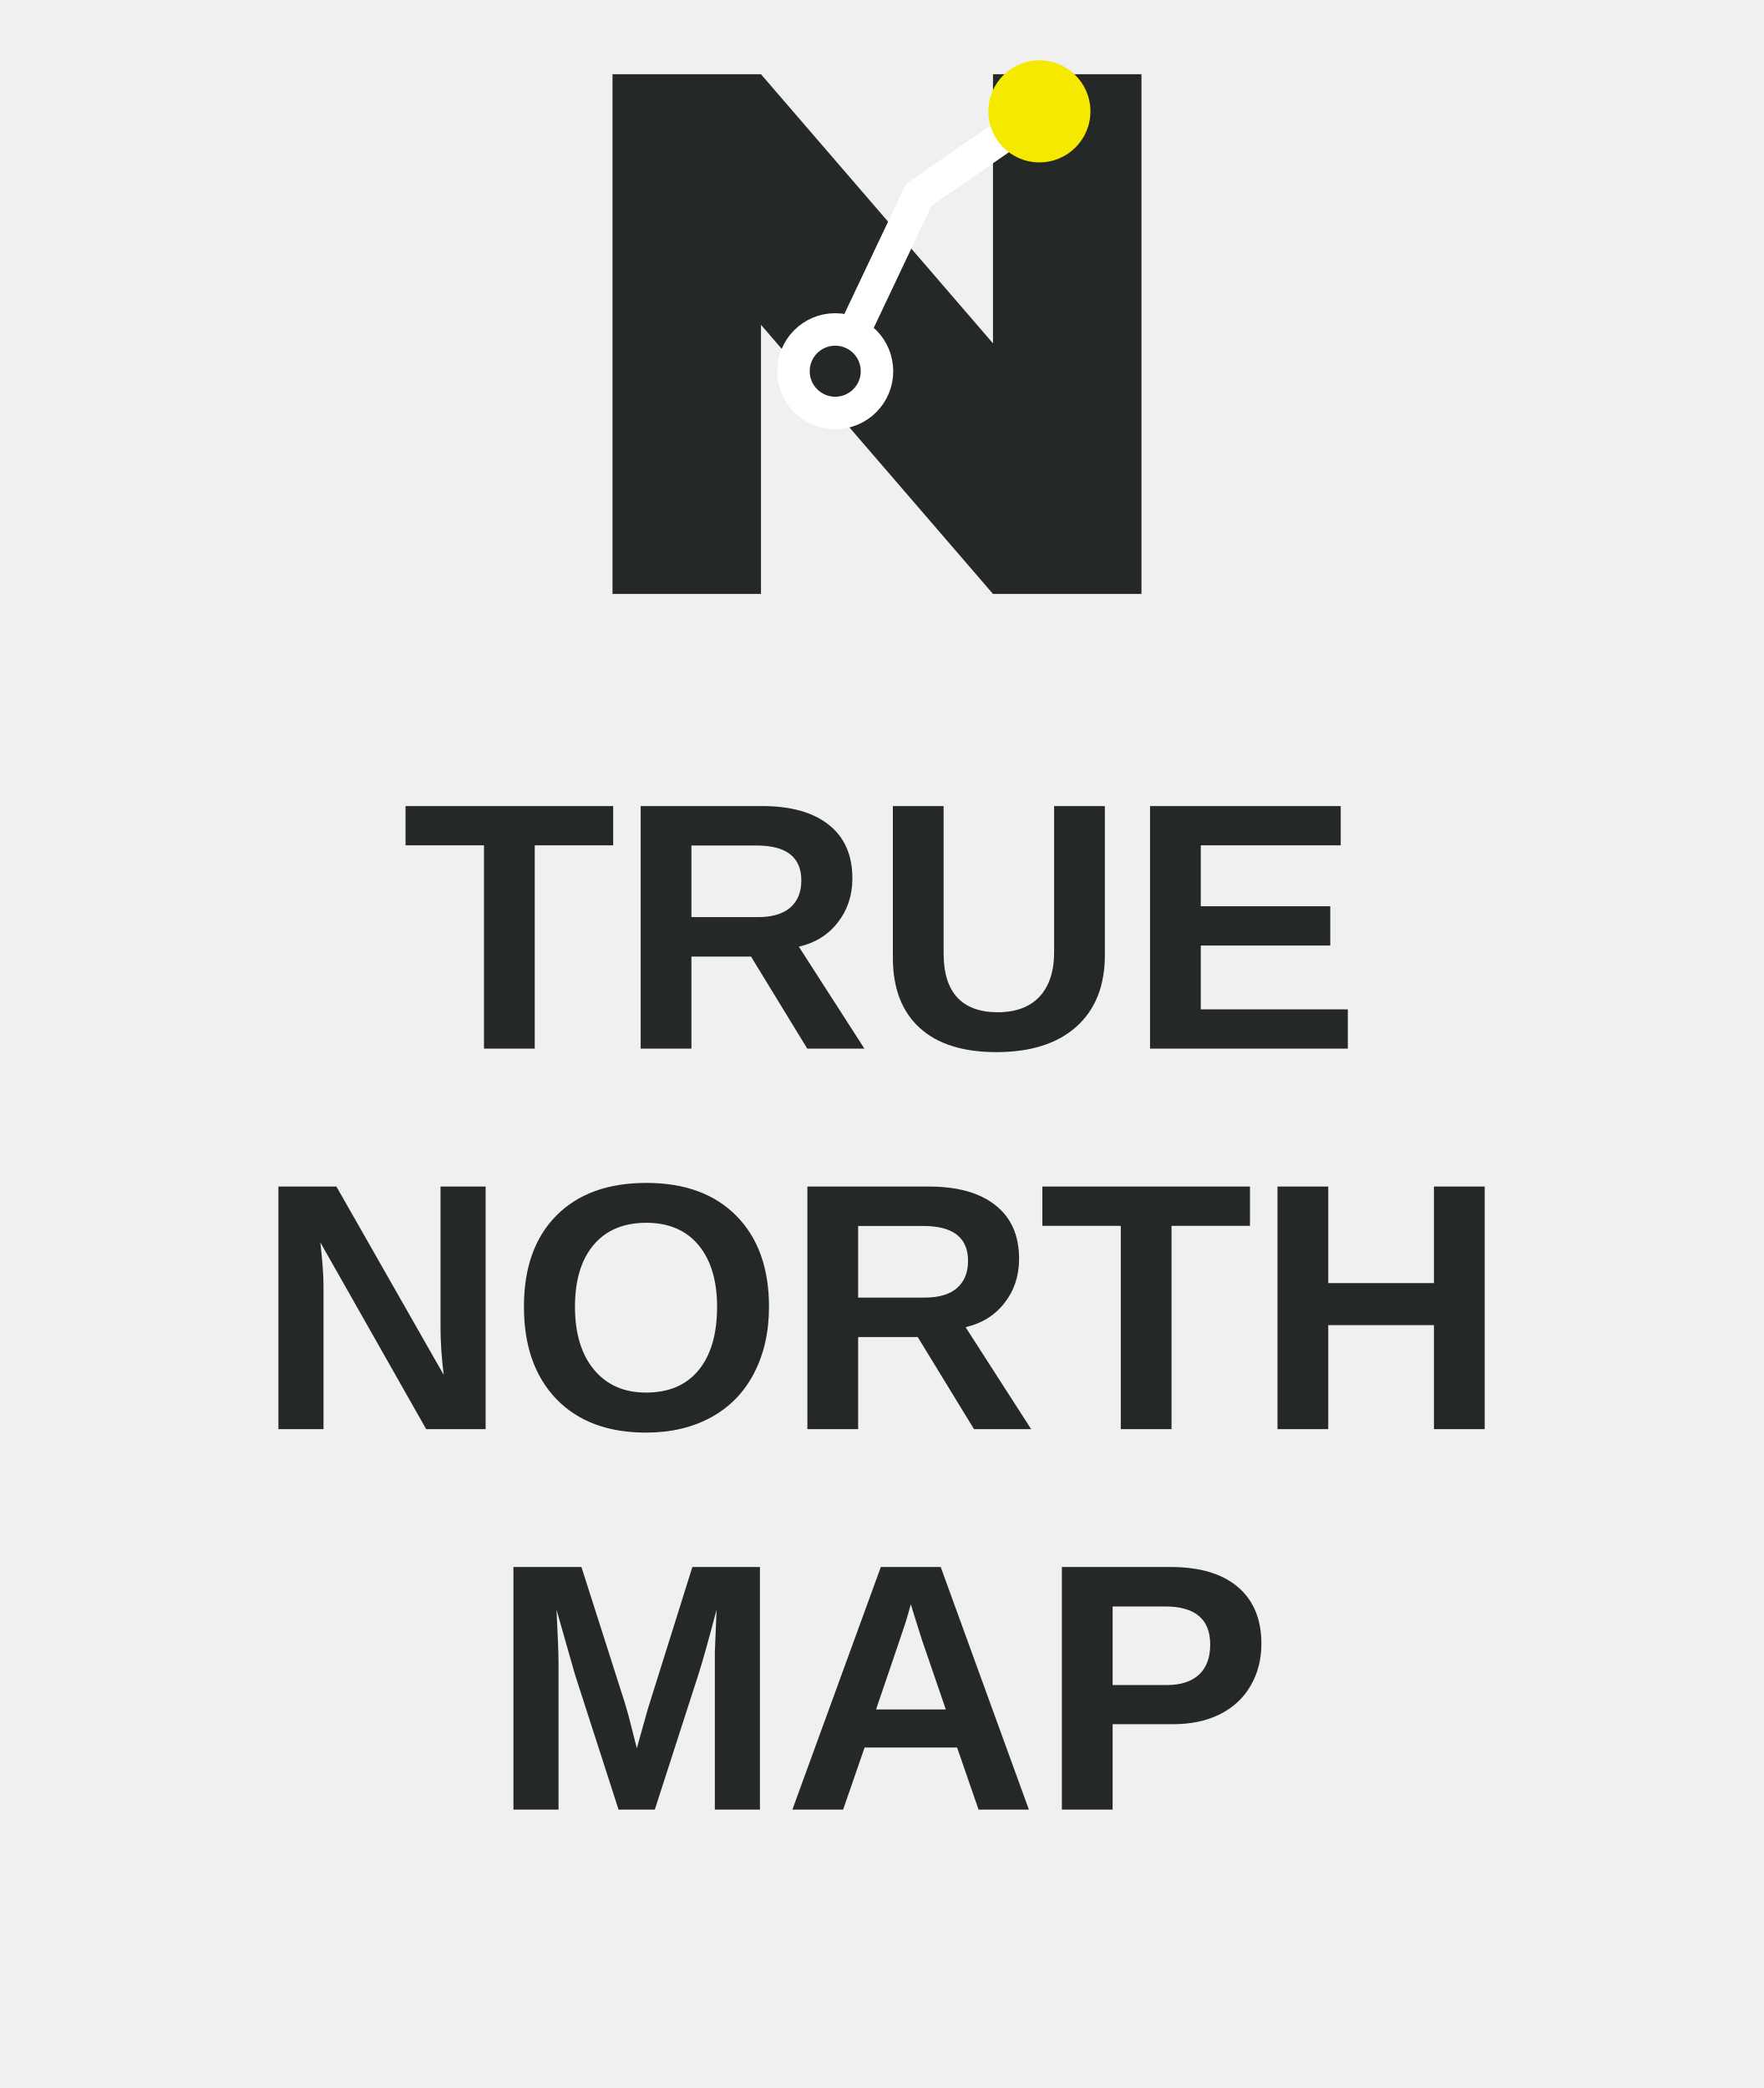
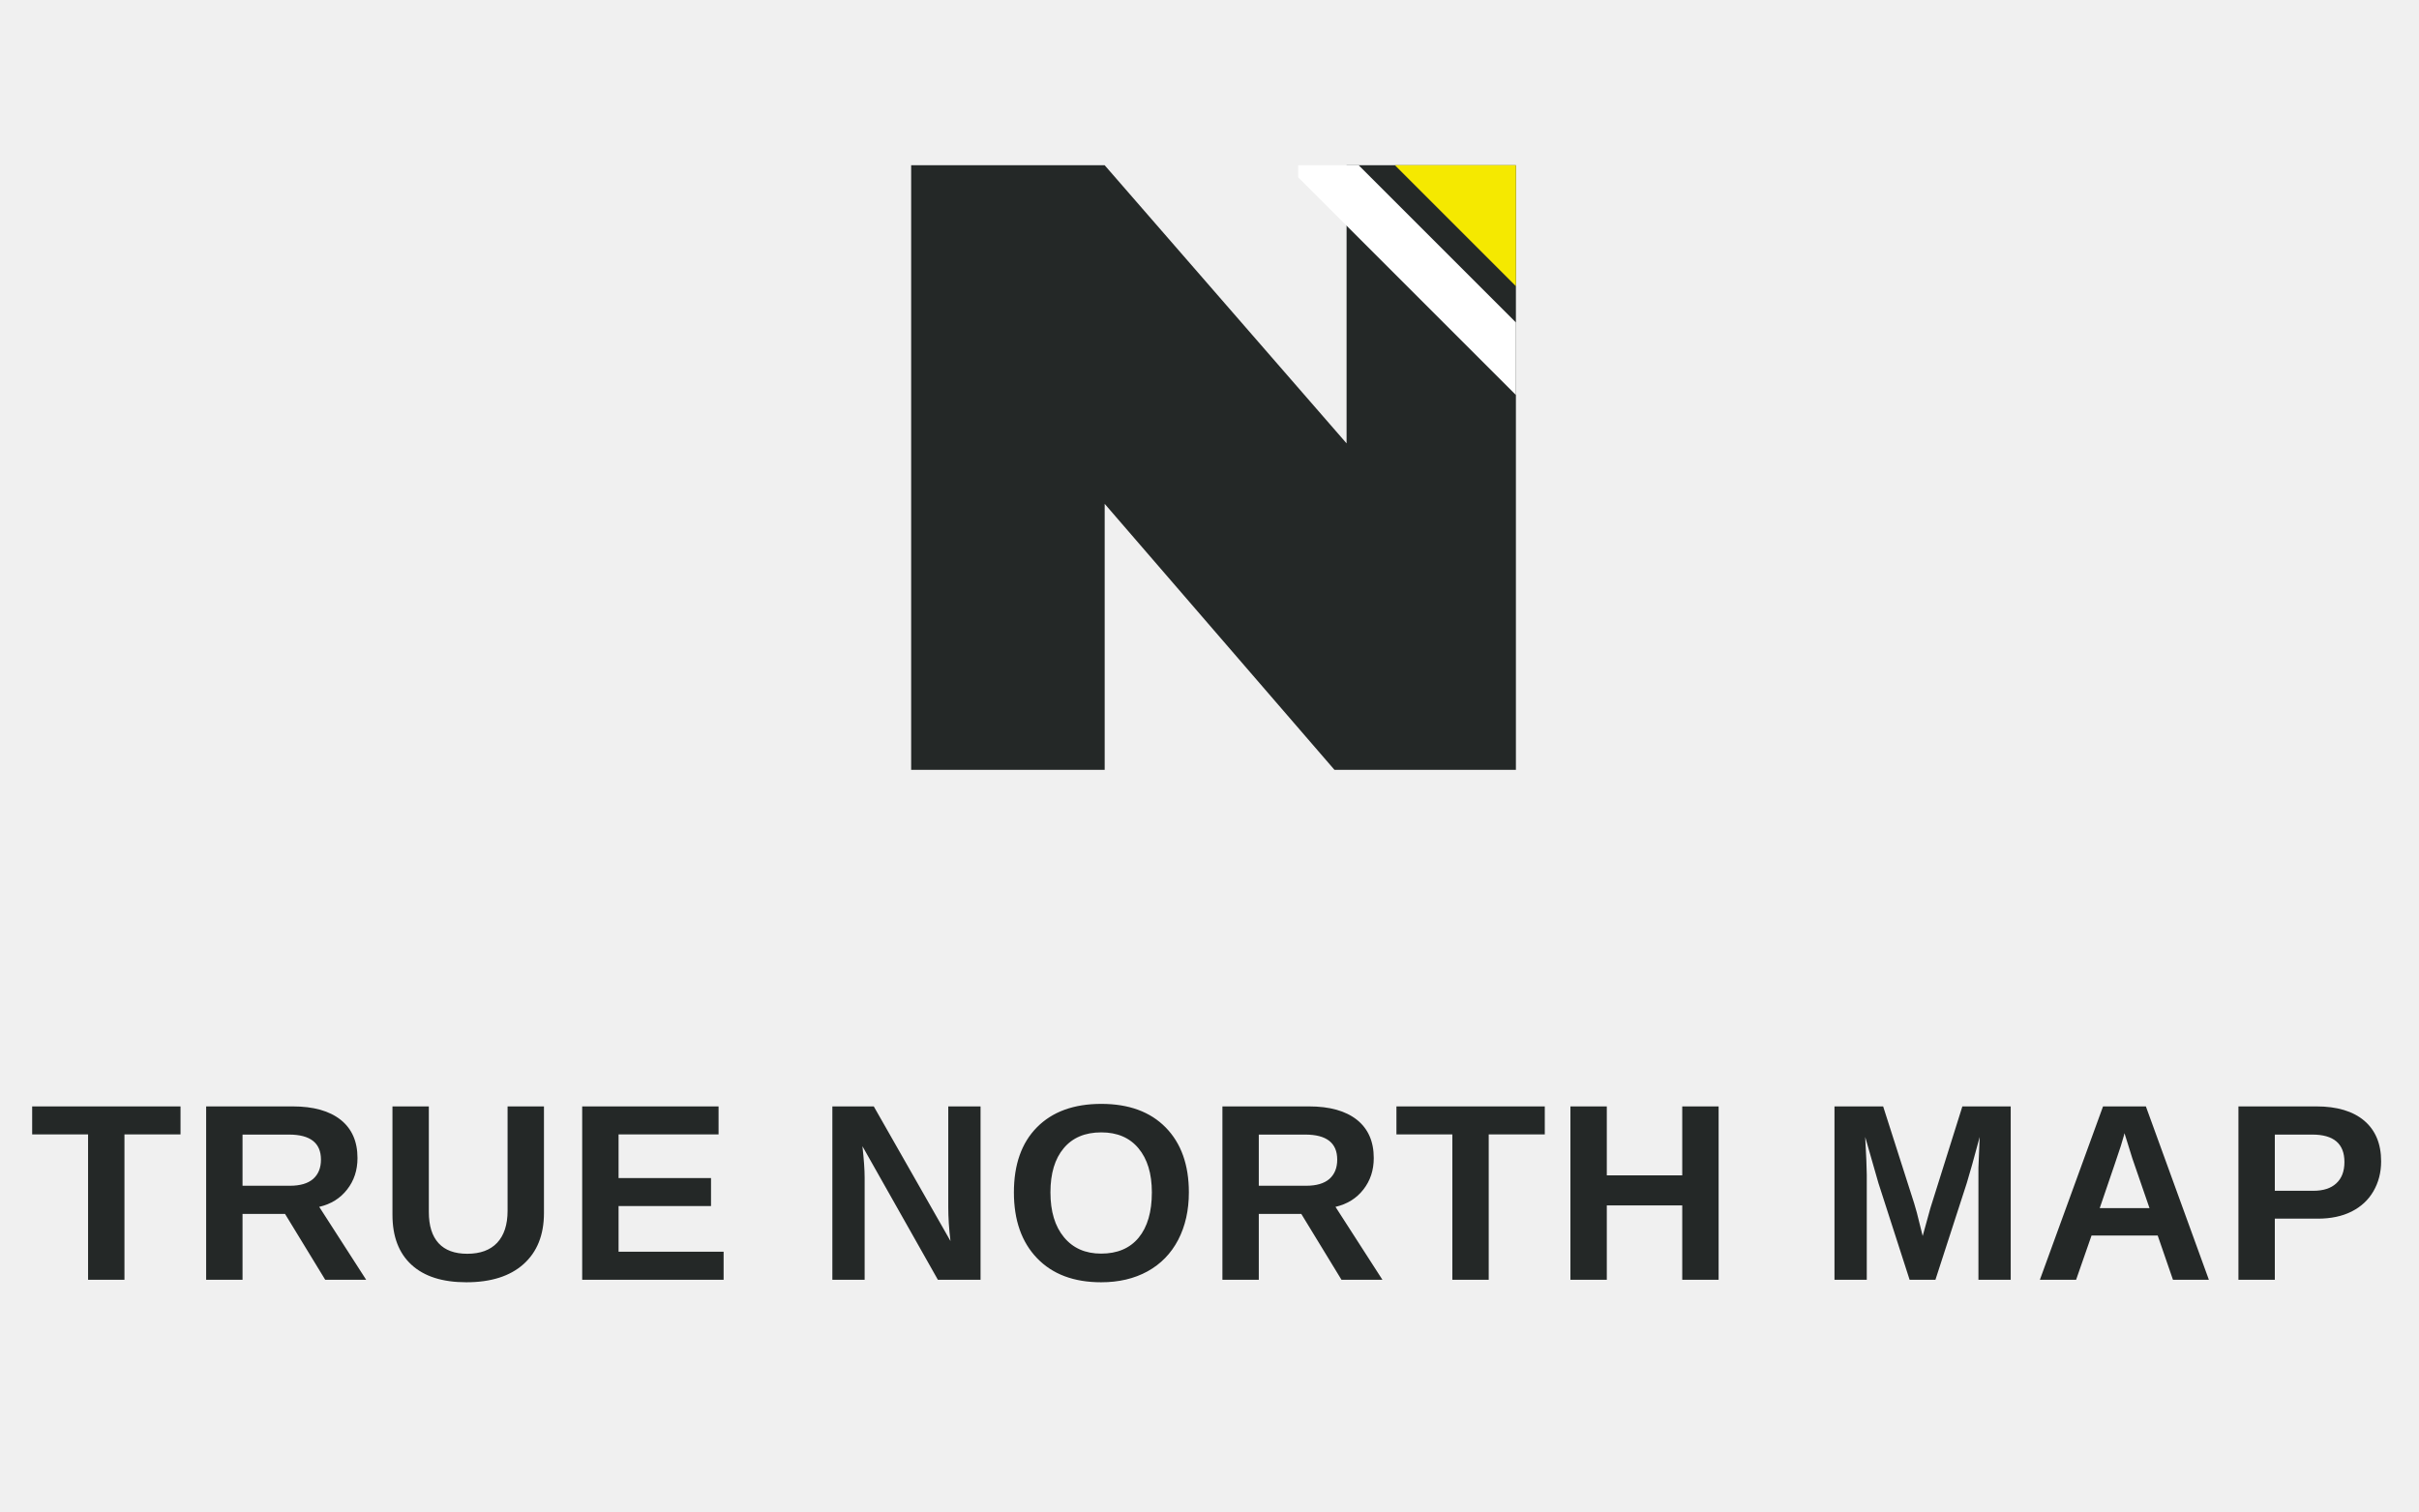
- <svg xmlns="http://www.w3.org/2000/svg" viewBox="0 0 190 225" role="img" aria-labelledby="title">
-   <g transform="translate(63 4)">
-     <path fill="#242827" d="M3 60V4h16l25 29V4h16v56H44L19 31v29H3Z" />
-     <path fill="none" stroke="#fff" stroke-linecap="round" stroke-linejoin="round" stroke-width="3.5" d="m27 36 9-19 13-9" />
-     <circle cx="27" cy="36" r="4.5" fill="#242827" stroke="#fff" stroke-width="3.5" />
-     <circle cx="49" cy="8" r="5.5" fill="#F5E900" />
+ <svg xmlns="http://www.w3.org/2000/svg" viewBox="0 0 240 150" role="img" aria-labelledby="title">
+   <g transform="translate(82 8) scale(1.2)">
+     <path fill="#242827" d="M7 57V7h16l20 23V7h14v50H42L23 35v22H7Z" />
+     <path fill="#fff" d="M39 7h5l13 13v6L39 8Z" />
+     <path fill="#F5E900" d="M47 7h10v10Z" />
  </g>
-   <g fill="#242827" font-family="Barlow, Arial, sans-serif" font-size="38" font-weight="800" text-anchor="middle">
-     <text x="95" y="113">TRUE</text>
-     <text x="95" y="154">NORTH</text>
-     <text x="95" y="195">MAP</text>
-   </g>
+   <text x="120" y="127" text-anchor="middle" fill="#242827" font-family="Barlow, Arial, sans-serif" font-size="25" font-weight="800" letter-spacing=".6">TRUE NORTH MAP</text>
</svg>
